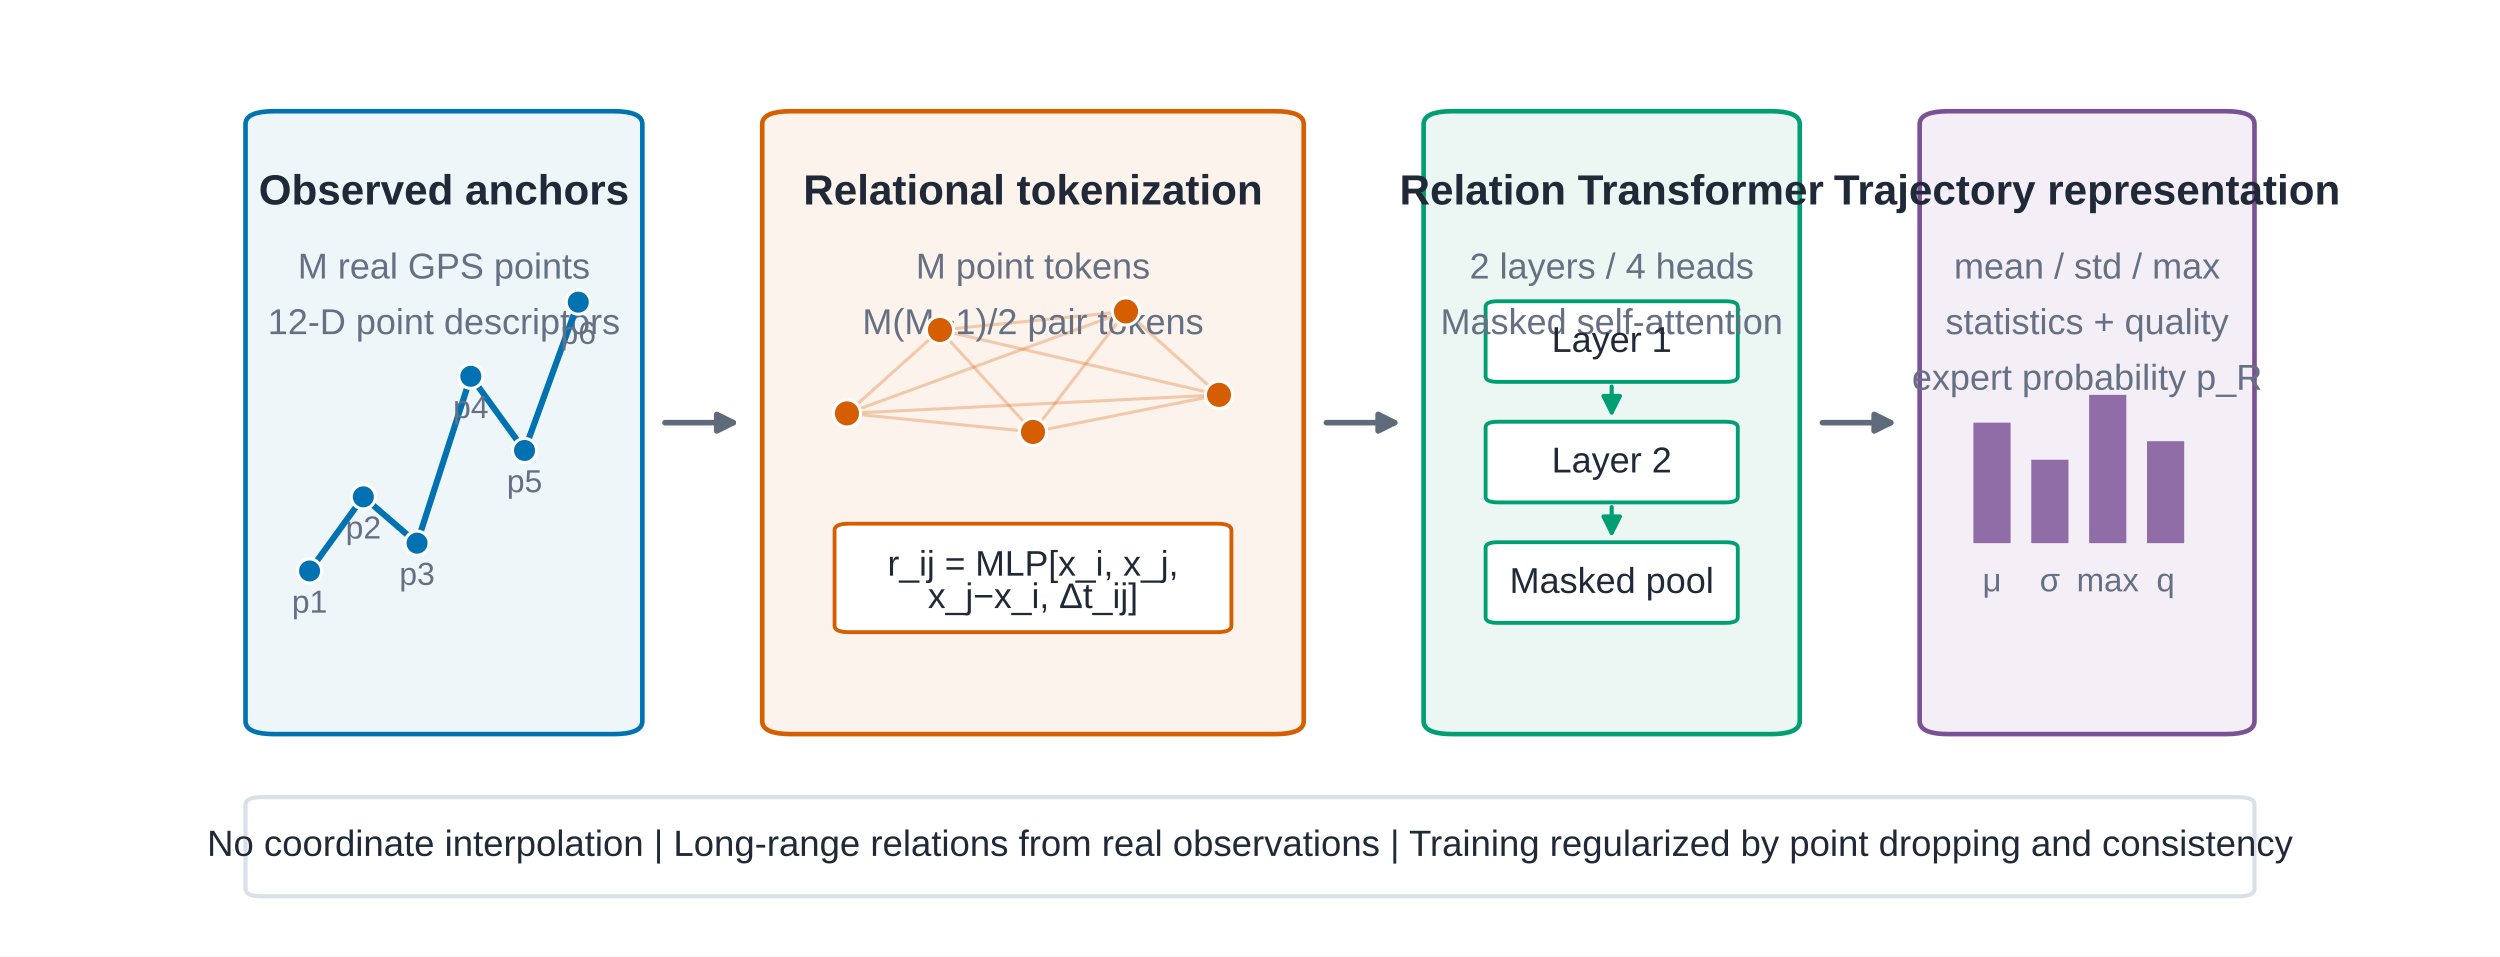
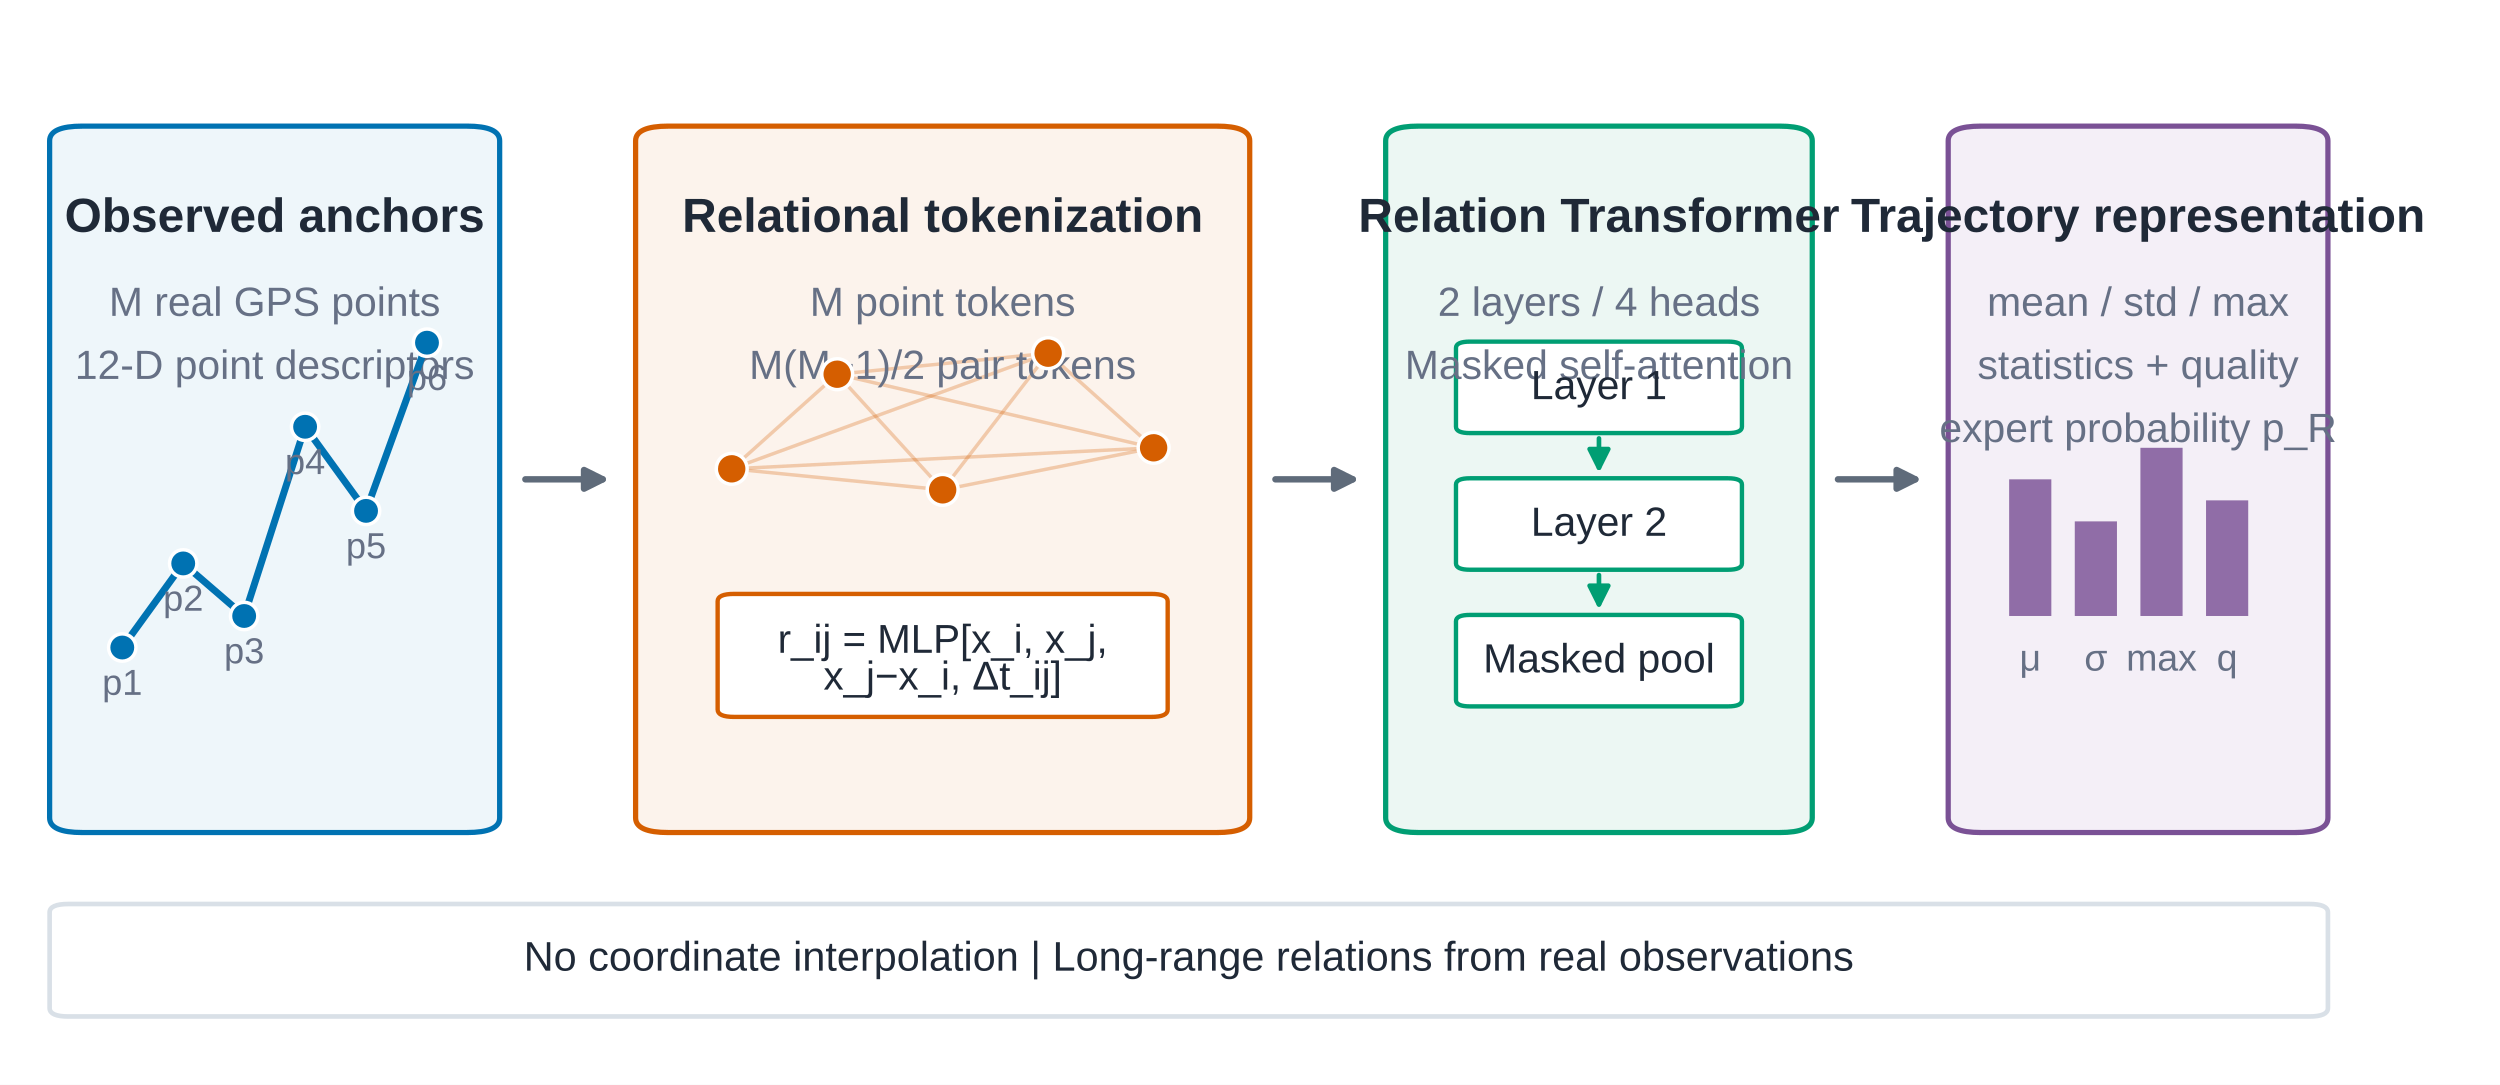
- <svg xmlns="http://www.w3.org/2000/svg" xmlns:xlink="http://www.w3.org/1999/xlink" width="485.96pt" height="185.94pt" viewBox="0 0 485.96 185.94" version="1.1">
+ <svg xmlns="http://www.w3.org/2000/svg" xmlns:xlink="http://www.w3.org/1999/xlink" width="428.51pt" height="185.94pt" viewBox="0 0 428.51 185.94" version="1.1">
  <defs>
    <style type="text/css">*{stroke-linejoin: round; stroke-linecap: butt}</style>
  </defs>
  <g id="figure_1">
    <g id="patch_1">
-       <path d="M 0 185.94 L 485.96 185.94 L 485.96 0 L 0 0 z " style="fill: #ffffff" />
+       <path d="M 0 185.94 L 428.51 185.94 L 428.51 0 L 0 0 z " style="fill: #ffffff" />
    </g>
    <g id="axes_1">
      <g id="patch_2">
-         <path d="M 53.349 142.7 L 119.238 142.7 Q 124.862 142.7 124.862 140.177 L 124.862 24.141 Q 124.862 21.619 119.238 21.619 L 53.349 21.619 Q 47.724 21.619 47.724 24.141 L 47.724 140.177 Q 47.724 142.7 53.349 142.7 z " clip-path="url(#p8a2e4d683f)" style="fill: #eef6fa; stroke: #0072b2; stroke-width: 0.9; stroke-linejoin: miter" />
+         <path d="M 14.129 142.7 L 80.018 142.7 Q 85.643 142.7 85.643 140.177 L 85.643 24.141 Q 85.643 21.619 80.018 21.619 L 14.129 21.619 Q 8.505 21.619 8.505 24.141 L 8.505 140.177 Q 8.505 142.7 14.129 142.7 z " clip-path="url(#pc9666d9bc0)" style="fill: #eef6fa; stroke: #0072b2; stroke-width: 0.9; stroke-linejoin: miter" />
      </g>
      <g id="patch_3">
-         <path d="M 153.789 142.7 L 247.801 142.7 Q 253.426 142.7 253.426 140.177 L 253.426 24.141 Q 253.426 21.619 247.801 21.619 L 153.789 21.619 Q 148.164 21.619 148.164 24.141 L 148.164 140.177 Q 148.164 142.7 153.789 142.7 z " clip-path="url(#p8a2e4d683f)" style="fill: #fcf3ec; stroke: #d55e00; stroke-width: 0.9; stroke-linejoin: miter" />
+         <path d="M 114.569 142.7 L 208.581 142.7 Q 214.206 142.7 214.206 140.177 L 214.206 24.141 Q 214.206 21.619 208.581 21.619 L 114.569 21.619 Q 108.945 21.619 108.945 24.141 L 108.945 140.177 Q 108.945 142.7 114.569 142.7 z " clip-path="url(#pc9666d9bc0)" style="fill: #fcf3ec; stroke: #d55e00; stroke-width: 0.9; stroke-linejoin: miter" />
      </g>
      <g id="patch_4">
-         <path d="M 282.352 142.7 L 344.223 142.7 Q 349.848 142.7 349.848 140.177 L 349.848 24.141 Q 349.848 21.619 344.223 21.619 L 282.352 21.619 Q 276.728 21.619 276.728 24.141 L 276.728 140.177 Q 276.728 142.7 282.352 142.7 z " clip-path="url(#p8a2e4d683f)" style="fill: #ecf7f3; stroke: #009e73; stroke-width: 0.9; stroke-linejoin: miter" />
+         <path d="M 243.132 142.7 L 305.004 142.7 Q 310.628 142.7 310.628 140.177 L 310.628 24.141 Q 310.628 21.619 305.004 21.619 L 243.132 21.619 Q 237.508 21.619 237.508 24.141 L 237.508 140.177 Q 237.508 142.7 243.132 142.7 z " clip-path="url(#pc9666d9bc0)" style="fill: #ecf7f3; stroke: #009e73; stroke-width: 0.9; stroke-linejoin: miter" />
      </g>
      <g id="patch_5">
-         <path d="M 378.775 142.7 L 432.611 142.7 Q 438.235 142.7 438.235 140.177 L 438.235 24.141 Q 438.235 21.619 432.611 21.619 L 378.775 21.619 Q 373.15 21.619 373.15 24.141 L 373.15 140.177 Q 373.15 142.7 378.775 142.7 z " clip-path="url(#p8a2e4d683f)" style="fill: #f4eff7; stroke: #7a5195; stroke-width: 0.9; stroke-linejoin: miter" />
+         <path d="M 339.555 142.7 L 393.391 142.7 Q 399.015 142.7 399.015 140.177 L 399.015 24.141 Q 399.015 21.619 393.391 21.619 L 339.555 21.619 Q 333.93 21.619 333.93 24.141 L 333.93 140.177 Q 333.93 142.7 339.555 142.7 z " clip-path="url(#pc9666d9bc0)" style="fill: #f4eff7; stroke: #7a5195; stroke-width: 0.9; stroke-linejoin: miter" />
      </g>
      <g id="patch_6">
-         <path d="M 165.038 122.88 L 236.552 122.88 Q 239.364 122.88 239.364 121.619 L 239.364 103.06 Q 239.364 101.799 236.552 101.799 L 165.038 101.799 Q 162.226 101.799 162.226 103.06 L 162.226 121.619 Q 162.226 122.88 165.038 122.88 z " clip-path="url(#p8a2e4d683f)" style="fill: #ffffff; stroke: #d55e00; stroke-width: 0.75; stroke-linejoin: miter" />
+         <path d="M 125.819 122.88 L 197.332 122.88 Q 200.144 122.88 200.144 121.619 L 200.144 103.06 Q 200.144 101.799 197.332 101.799 L 125.819 101.799 Q 123.006 101.799 123.006 103.06 L 123.006 121.619 Q 123.006 122.88 125.819 122.88 z " clip-path="url(#pc9666d9bc0)" style="fill: #ffffff; stroke: #d55e00; stroke-width: 0.75; stroke-linejoin: miter" />
      </g>
      <g id="patch_7">
-         <path d="M 291.191 74.231 L 335.385 74.231 Q 337.795 74.231 337.795 73.15 L 337.795 59.637 Q 337.795 58.556 335.385 58.556 L 291.191 58.556 Q 288.78 58.556 288.78 59.637 L 288.78 73.15 Q 288.78 74.231 291.191 74.231 z " clip-path="url(#p8a2e4d683f)" style="fill: #ffffff; stroke: #009e73; stroke-width: 0.75; stroke-linejoin: miter" />
+         <path d="M 251.971 74.231 L 296.165 74.231 Q 298.575 74.231 298.575 73.15 L 298.575 59.637 Q 298.575 58.556 296.165 58.556 L 251.971 58.556 Q 249.561 58.556 249.561 59.637 L 249.561 73.15 Q 249.561 74.231 251.971 74.231 z " clip-path="url(#pc9666d9bc0)" style="fill: #ffffff; stroke: #009e73; stroke-width: 0.75; stroke-linejoin: miter" />
      </g>
      <g id="patch_8">
-         <path d="M 291.191 97.655 L 335.385 97.655 Q 337.795 97.655 337.795 96.574 L 337.795 83.06 Q 337.795 81.979 335.385 81.979 L 291.191 81.979 Q 288.78 81.979 288.78 83.06 L 288.78 96.574 Q 288.78 97.655 291.191 97.655 z " clip-path="url(#p8a2e4d683f)" style="fill: #ffffff; stroke: #009e73; stroke-width: 0.75; stroke-linejoin: miter" />
+         <path d="M 251.971 97.655 L 296.165 97.655 Q 298.575 97.655 298.575 96.574 L 298.575 83.06 Q 298.575 81.979 296.165 81.979 L 251.971 81.979 Q 249.561 81.979 249.561 83.06 L 249.561 96.574 Q 249.561 97.655 251.971 97.655 z " clip-path="url(#pc9666d9bc0)" style="fill: #ffffff; stroke: #009e73; stroke-width: 0.75; stroke-linejoin: miter" />
      </g>
      <g id="patch_9">
-         <path d="M 291.191 121.078 L 335.385 121.078 Q 337.795 121.078 337.795 119.997 L 337.795 106.484 Q 337.795 105.402 335.385 105.402 L 291.191 105.402 Q 288.78 105.402 288.78 106.484 L 288.78 119.997 Q 288.78 121.078 291.191 121.078 z " clip-path="url(#p8a2e4d683f)" style="fill: #ffffff; stroke: #009e73; stroke-width: 0.75; stroke-linejoin: miter" />
+         <path d="M 251.971 121.078 L 296.165 121.078 Q 298.575 121.078 298.575 119.997 L 298.575 106.484 Q 298.575 105.402 296.165 105.402 L 251.971 105.402 Q 249.561 105.402 249.561 106.484 L 249.561 119.997 Q 249.561 121.078 251.971 121.078 z " clip-path="url(#pc9666d9bc0)" style="fill: #ffffff; stroke: #009e73; stroke-width: 0.75; stroke-linejoin: miter" />
      </g>
      <g id="patch_10">
-         <path d="M 50.939 174.231 L 435.021 174.231 Q 438.235 174.231 438.235 172.79 L 438.235 156.393 Q 438.235 154.952 435.021 154.952 L 50.939 154.952 Q 47.724 154.952 47.724 156.393 L 47.724 172.79 Q 47.724 174.231 50.939 174.231 z " clip-path="url(#p8a2e4d683f)" style="fill: #ffffff; stroke: #d9e0e7; stroke-width: 0.8; stroke-linejoin: miter" />
+         <path d="M 11.719 174.231 L 395.801 174.231 Q 399.015 174.231 399.015 172.79 L 399.015 156.393 Q 399.015 154.952 395.801 154.952 L 11.719 154.952 Q 8.505 154.952 8.505 156.393 L 8.505 172.79 Q 8.505 174.231 11.719 174.231 z " clip-path="url(#pc9666d9bc0)" style="fill: #ffffff; stroke: #d9e0e7; stroke-width: 0.8; stroke-linejoin: miter" />
      </g>
      <g id="line2d_1">
-         <path d="M 164.637 80.357 L 182.716 64.141 " clip-path="url(#p8a2e4d683f)" style="fill: none; stroke: #d55e00; stroke-opacity: 0.28; stroke-width: 0.6; stroke-linecap: square" />
+         <path d="M 125.417 80.357 L 143.496 64.141 " clip-path="url(#pc9666d9bc0)" style="fill: none; stroke: #d55e00; stroke-opacity: 0.28; stroke-width: 0.6; stroke-linecap: square" />
      </g>
      <g id="line2d_2">
-         <path d="M 164.637 80.357 L 200.795 83.961 " clip-path="url(#p8a2e4d683f)" style="fill: none; stroke: #d55e00; stroke-opacity: 0.28; stroke-width: 0.6; stroke-linecap: square" />
+         <path d="M 125.417 80.357 L 161.575 83.961 " clip-path="url(#pc9666d9bc0)" style="fill: none; stroke: #d55e00; stroke-opacity: 0.28; stroke-width: 0.6; stroke-linecap: square" />
      </g>
      <g id="line2d_3">
-         <path d="M 164.637 80.357 L 218.874 60.538 " clip-path="url(#p8a2e4d683f)" style="fill: none; stroke: #d55e00; stroke-opacity: 0.28; stroke-width: 0.6; stroke-linecap: square" />
+         <path d="M 125.417 80.357 L 179.654 60.538 " clip-path="url(#pc9666d9bc0)" style="fill: none; stroke: #d55e00; stroke-opacity: 0.28; stroke-width: 0.6; stroke-linecap: square" />
      </g>
      <g id="line2d_4">
-         <path d="M 164.637 80.357 L 236.953 76.754 " clip-path="url(#p8a2e4d683f)" style="fill: none; stroke: #d55e00; stroke-opacity: 0.28; stroke-width: 0.6; stroke-linecap: square" />
+         <path d="M 125.417 80.357 L 197.734 76.754 " clip-path="url(#pc9666d9bc0)" style="fill: none; stroke: #d55e00; stroke-opacity: 0.28; stroke-width: 0.6; stroke-linecap: square" />
      </g>
      <g id="line2d_5">
-         <path d="M 182.716 64.141 L 200.795 83.961 " clip-path="url(#p8a2e4d683f)" style="fill: none; stroke: #d55e00; stroke-opacity: 0.28; stroke-width: 0.6; stroke-linecap: square" />
+         <path d="M 143.496 64.141 L 161.575 83.961 " clip-path="url(#pc9666d9bc0)" style="fill: none; stroke: #d55e00; stroke-opacity: 0.28; stroke-width: 0.6; stroke-linecap: square" />
      </g>
      <g id="line2d_6">
-         <path d="M 182.716 64.141 L 218.874 60.538 " clip-path="url(#p8a2e4d683f)" style="fill: none; stroke: #d55e00; stroke-opacity: 0.28; stroke-width: 0.6; stroke-linecap: square" />
+         <path d="M 143.496 64.141 L 179.654 60.538 " clip-path="url(#pc9666d9bc0)" style="fill: none; stroke: #d55e00; stroke-opacity: 0.28; stroke-width: 0.6; stroke-linecap: square" />
      </g>
      <g id="line2d_7">
-         <path d="M 182.716 64.141 L 236.953 76.754 " clip-path="url(#p8a2e4d683f)" style="fill: none; stroke: #d55e00; stroke-opacity: 0.28; stroke-width: 0.6; stroke-linecap: square" />
+         <path d="M 143.496 64.141 L 197.734 76.754 " clip-path="url(#pc9666d9bc0)" style="fill: none; stroke: #d55e00; stroke-opacity: 0.28; stroke-width: 0.6; stroke-linecap: square" />
      </g>
      <g id="line2d_8">
-         <path d="M 200.795 83.961 L 218.874 60.538 " clip-path="url(#p8a2e4d683f)" style="fill: none; stroke: #d55e00; stroke-opacity: 0.28; stroke-width: 0.6; stroke-linecap: square" />
+         <path d="M 161.575 83.961 L 179.654 60.538 " clip-path="url(#pc9666d9bc0)" style="fill: none; stroke: #d55e00; stroke-opacity: 0.28; stroke-width: 0.6; stroke-linecap: square" />
      </g>
      <g id="line2d_9">
-         <path d="M 200.795 83.961 L 236.953 76.754 " clip-path="url(#p8a2e4d683f)" style="fill: none; stroke: #d55e00; stroke-opacity: 0.28; stroke-width: 0.6; stroke-linecap: square" />
+         <path d="M 161.575 83.961 L 197.734 76.754 " clip-path="url(#pc9666d9bc0)" style="fill: none; stroke: #d55e00; stroke-opacity: 0.28; stroke-width: 0.6; stroke-linecap: square" />
      </g>
      <g id="line2d_10">
-         <path d="M 218.874 60.538 L 236.953 76.754 " clip-path="url(#p8a2e4d683f)" style="fill: none; stroke: #d55e00; stroke-opacity: 0.28; stroke-width: 0.6; stroke-linecap: square" />
+         <path d="M 179.654 60.538 L 197.734 76.754 " clip-path="url(#pc9666d9bc0)" style="fill: none; stroke: #d55e00; stroke-opacity: 0.28; stroke-width: 0.6; stroke-linecap: square" />
      </g>
      <g id="text_1">
-         <text style="fill: #1f2937; font: 600 8.2px 'Arial', 'Helvetica', 'DejaVu Sans', sans-serif; text-anchor: middle" x="86.293" y="39.741" transform="rotate(-0 86.29341 39.74132)">Observed anchors</text>
+         <text style="fill: #1f2937; font: 600 8.2px 'Arial', 'Helvetica', 'DejaVu Sans', sans-serif; text-anchor: middle" x="47.074" y="39.741" transform="rotate(-0 47.0736 39.74132)">Observed anchors</text>
      </g>
      <g id="text_2">
-         <text style="fill: #667085; font: 7px 'Arial', 'Helvetica', 'DejaVu Sans', sans-serif; text-anchor: middle" x="86.293" y="54.145" transform="rotate(-0 86.29341 54.14481)">M real GPS points</text>
+         <text style="fill: #667085; font: 7px 'Arial', 'Helvetica', 'DejaVu Sans', sans-serif; text-anchor: middle" x="47.074" y="54.145" transform="rotate(-0 47.0736 54.14481)">M real GPS points</text>
      </g>
      <g id="text_3">
-         <text style="fill: #667085; font: 7px 'Arial', 'Helvetica', 'DejaVu Sans', sans-serif; text-anchor: middle" x="86.293" y="64.956" transform="rotate(-0 86.29341 64.95561)">12-D point descriptors</text>
+         <text style="fill: #667085; font: 7px 'Arial', 'Helvetica', 'DejaVu Sans', sans-serif; text-anchor: middle" x="47.074" y="64.956" transform="rotate(-0 47.0736 64.95561)">12-D point descriptors</text>
      </g>
      <g id="text_4">
-         <text style="fill: #1f2937; font: 600 8.2px 'Arial', 'Helvetica', 'DejaVu Sans', sans-serif; text-anchor: middle" x="200.795" y="39.741" transform="rotate(-0 200.795 39.74132)">Relational tokenization</text>
+         <text style="fill: #1f2937; font: 600 8.2px 'Arial', 'Helvetica', 'DejaVu Sans', sans-serif; text-anchor: middle" x="161.575" y="39.741" transform="rotate(-0 161.5752 39.74132)">Relational tokenization</text>
      </g>
      <g id="text_5">
-         <text style="fill: #667085; font: 7px 'Arial', 'Helvetica', 'DejaVu Sans', sans-serif; text-anchor: middle" x="200.795" y="54.145" transform="rotate(-0 200.795 54.14481)">M point tokens</text>
+         <text style="fill: #667085; font: 7px 'Arial', 'Helvetica', 'DejaVu Sans', sans-serif; text-anchor: middle" x="161.575" y="54.145" transform="rotate(-0 161.5752 54.14481)">M point tokens</text>
      </g>
      <g id="text_6">
-         <text style="fill: #667085; font: 7px 'Arial', 'Helvetica', 'DejaVu Sans', sans-serif; text-anchor: middle" x="200.795" y="64.956" transform="rotate(-0 200.795 64.95561)">M(M−1)/2 pair tokens</text>
+         <text style="fill: #667085; font: 7px 'Arial', 'Helvetica', 'DejaVu Sans', sans-serif; text-anchor: middle" x="161.575" y="64.956" transform="rotate(-0 161.5752 64.95561)">M(M−1)/2 pair tokens</text>
      </g>
      <g id="text_7">
-         <text style="fill: #1f2937; font: 600 8.2px 'Arial', 'Helvetica', 'DejaVu Sans', sans-serif; text-anchor: middle" x="313.288" y="39.741" transform="rotate(-0 313.2878 39.74132)">Relation Transformer</text>
+         <text style="fill: #1f2937; font: 600 8.2px 'Arial', 'Helvetica', 'DejaVu Sans', sans-serif; text-anchor: middle" x="274.068" y="39.741" transform="rotate(-0 274.068 39.74132)">Relation Transformer</text>
      </g>
      <g id="text_8">
-         <text style="fill: #667085; font: 7px 'Arial', 'Helvetica', 'DejaVu Sans', sans-serif; text-anchor: middle" x="313.288" y="54.145" transform="rotate(-0 313.2878 54.14481)">2 layers / 4 heads</text>
+         <text style="fill: #667085; font: 7px 'Arial', 'Helvetica', 'DejaVu Sans', sans-serif; text-anchor: middle" x="274.068" y="54.145" transform="rotate(-0 274.068 54.14481)">2 layers / 4 heads</text>
      </g>
      <g id="text_9">
-         <text style="fill: #667085; font: 7px 'Arial', 'Helvetica', 'DejaVu Sans', sans-serif; text-anchor: middle" x="313.288" y="64.956" transform="rotate(-0 313.2878 64.95561)">Masked self-attention</text>
+         <text style="fill: #667085; font: 7px 'Arial', 'Helvetica', 'DejaVu Sans', sans-serif; text-anchor: middle" x="274.068" y="64.956" transform="rotate(-0 274.068 64.95561)">Masked self-attention</text>
      </g>
      <g id="text_10">
-         <text style="fill: #1f2937; font: 600 8.2px 'Arial', 'Helvetica', 'DejaVu Sans', sans-serif; text-anchor: middle" x="405.693" y="39.741" transform="rotate(-0 405.6926 39.74132)">Trajectory representation</text>
+         <text style="fill: #1f2937; font: 600 8.2px 'Arial', 'Helvetica', 'DejaVu Sans', sans-serif; text-anchor: middle" x="366.473" y="39.741" transform="rotate(-0 366.4728 39.74132)">Trajectory representation</text>
      </g>
      <g id="text_11">
-         <text style="fill: #667085; font: 7px 'Arial', 'Helvetica', 'DejaVu Sans', sans-serif; text-anchor: middle" x="405.693" y="54.145" transform="rotate(-0 405.6926 54.14481)">mean / std / max</text>
+         <text style="fill: #667085; font: 7px 'Arial', 'Helvetica', 'DejaVu Sans', sans-serif; text-anchor: middle" x="366.473" y="54.145" transform="rotate(-0 366.4728 54.14481)">mean / std / max</text>
      </g>
      <g id="text_12">
-         <text style="fill: #667085; font: 7px 'Arial', 'Helvetica', 'DejaVu Sans', sans-serif; text-anchor: middle" x="405.693" y="64.956" transform="rotate(-0 405.6926 64.95561)">statistics + quality</text>
+         <text style="fill: #667085; font: 7px 'Arial', 'Helvetica', 'DejaVu Sans', sans-serif; text-anchor: middle" x="366.473" y="64.956" transform="rotate(-0 366.4728 64.95561)">statistics + quality</text>
      </g>
      <g id="text_13">
-         <text style="fill: #667085; font: 7px 'Arial', 'Helvetica', 'DejaVu Sans', sans-serif; text-anchor: middle" x="405.693" y="75.766" transform="rotate(-0 405.6926 75.76641)">expert probability p_R</text>
+         <text style="fill: #667085; font: 7px 'Arial', 'Helvetica', 'DejaVu Sans', sans-serif; text-anchor: middle" x="366.473" y="75.766" transform="rotate(-0 366.4728 75.76641)">expert probability p_R</text>
      </g>
      <g id="line2d_11">
-         <path d="M 60.179 110.988 L 70.625 96.574 L 81.071 105.583 L 91.516 73.15 L 101.962 87.565 L 112.408 58.736 " clip-path="url(#p8a2e4d683f)" style="fill: none; stroke: #0072b2; stroke-width: 1.2; stroke-linecap: square" />
+         <path d="M 20.959 110.988 L 31.405 96.574 L 41.851 105.583 L 52.296 73.15 L 62.742 87.565 L 73.188 58.736 " clip-path="url(#pc9666d9bc0)" style="fill: none; stroke: #0072b2; stroke-width: 1.2; stroke-linecap: square" />
      </g>
      <g id="text_14">
-         <text style="fill: #667085; font: 6.2px 'Arial', 'Helvetica', 'DejaVu Sans', sans-serif; text-anchor: middle" x="60.179" y="119.096" transform="rotate(-0 60.17901 119.0961)">p1</text>
+         <text style="fill: #667085; font: 6.2px 'Arial', 'Helvetica', 'DejaVu Sans', sans-serif; text-anchor: middle" x="20.959" y="119.096" transform="rotate(-0 20.9592 119.0961)">p1</text>
      </g>
      <g id="text_15">
-         <text style="fill: #667085; font: 6.2px 'Arial', 'Helvetica', 'DejaVu Sans', sans-serif; text-anchor: middle" x="70.625" y="104.682" transform="rotate(-0 70.62477 104.6817)">p2</text>
+         <text style="fill: #667085; font: 6.2px 'Arial', 'Helvetica', 'DejaVu Sans', sans-serif; text-anchor: middle" x="31.405" y="104.682" transform="rotate(-0 31.40496 104.6817)">p2</text>
      </g>
      <g id="text_16">
-         <text style="fill: #667085; font: 6.2px 'Arial', 'Helvetica', 'DejaVu Sans', sans-serif; text-anchor: middle" x="81.071" y="113.691" transform="rotate(-0 81.07053 113.6907)">p3</text>
+         <text style="fill: #667085; font: 6.2px 'Arial', 'Helvetica', 'DejaVu Sans', sans-serif; text-anchor: middle" x="41.851" y="113.691" transform="rotate(-0 41.85072 113.6907)">p3</text>
      </g>
      <g id="text_17">
-         <text style="fill: #667085; font: 6.2px 'Arial', 'Helvetica', 'DejaVu Sans', sans-serif; text-anchor: middle" x="91.516" y="81.258" transform="rotate(-0 91.51629 81.2583)">p4</text>
+         <text style="fill: #667085; font: 6.2px 'Arial', 'Helvetica', 'DejaVu Sans', sans-serif; text-anchor: middle" x="52.296" y="81.258" transform="rotate(-0 52.29648 81.2583)">p4</text>
      </g>
      <g id="text_18">
-         <text style="fill: #667085; font: 6.2px 'Arial', 'Helvetica', 'DejaVu Sans', sans-serif; text-anchor: middle" x="101.962" y="95.673" transform="rotate(-0 101.9621 95.6727)">p5</text>
+         <text style="fill: #667085; font: 6.2px 'Arial', 'Helvetica', 'DejaVu Sans', sans-serif; text-anchor: middle" x="62.742" y="95.673" transform="rotate(-0 62.74224 95.6727)">p5</text>
      </g>
      <g id="text_19">
-         <text style="fill: #667085; font: 6.2px 'Arial', 'Helvetica', 'DejaVu Sans', sans-serif; text-anchor: middle" x="112.408" y="66.844" transform="rotate(-0 112.4078 66.8439)">p6</text>
+         <text style="fill: #667085; font: 6.2px 'Arial', 'Helvetica', 'DejaVu Sans', sans-serif; text-anchor: middle" x="73.188" y="66.844" transform="rotate(-0 73.188 66.8439)">p6</text>
      </g>
      <g id="PathCollection_1">
        <defs>
-           <path id="m9e9040741b" d="M 0 2.646 C 0.702 2.646 1.375 2.367 1.871 1.871 C 2.367 1.375 2.646 0.702 2.646 0 C 2.646 -0.702 2.367 -1.375 1.871 -1.871 C 1.375 -2.367 0.702 -2.646 0 -2.646 C -0.702 -2.646 -1.375 -2.367 -1.871 -1.871 C -2.367 -1.375 -2.646 -0.702 -2.646 0 C -2.646 0.702 -2.367 1.375 -1.871 1.871 C -1.375 2.367 -0.702 2.646 0 2.646 z " style="stroke: #ffffff; stroke-width: 0.6" />
+           <path id="m5e6d656bbb" d="M 0 2.646 C 0.702 2.646 1.375 2.367 1.871 1.871 C 2.367 1.375 2.646 0.702 2.646 0 C 2.646 -0.702 2.367 -1.375 1.871 -1.871 C 1.375 -2.367 0.702 -2.646 0 -2.646 C -0.702 -2.646 -1.375 -2.367 -1.871 -1.871 C -2.367 -1.375 -2.646 -0.702 -2.646 0 C -2.646 0.702 -2.367 1.375 -1.871 1.871 C -1.375 2.367 -0.702 2.646 0 2.646 z " style="stroke: #ffffff; stroke-width: 0.6" />
        </defs>
-         <g clip-path="url(#p8a2e4d683f)">
-           <use xlink:href="#m9e9040741b" x="164.637" y="80.357" style="fill: #d55e00; stroke: #ffffff; stroke-width: 0.6" />
-           <use xlink:href="#m9e9040741b" x="182.716" y="64.141" style="fill: #d55e00; stroke: #ffffff; stroke-width: 0.6" />
-           <use xlink:href="#m9e9040741b" x="200.795" y="83.961" style="fill: #d55e00; stroke: #ffffff; stroke-width: 0.6" />
-           <use xlink:href="#m9e9040741b" x="218.874" y="60.538" style="fill: #d55e00; stroke: #ffffff; stroke-width: 0.6" />
-           <use xlink:href="#m9e9040741b" x="236.953" y="76.754" style="fill: #d55e00; stroke: #ffffff; stroke-width: 0.6" />
+         <g clip-path="url(#pc9666d9bc0)">
+           <use xlink:href="#m5e6d656bbb" x="125.417" y="80.357" style="fill: #d55e00; stroke: #ffffff; stroke-width: 0.6" />
+           <use xlink:href="#m5e6d656bbb" x="143.496" y="64.141" style="fill: #d55e00; stroke: #ffffff; stroke-width: 0.6" />
+           <use xlink:href="#m5e6d656bbb" x="161.575" y="83.961" style="fill: #d55e00; stroke: #ffffff; stroke-width: 0.6" />
+           <use xlink:href="#m5e6d656bbb" x="179.654" y="60.538" style="fill: #d55e00; stroke: #ffffff; stroke-width: 0.6" />
+           <use xlink:href="#m5e6d656bbb" x="197.734" y="76.754" style="fill: #d55e00; stroke: #ffffff; stroke-width: 0.6" />
        </g>
      </g>
      <g id="text_20">
-         <text style="fill: #1f2937; font: 6.9px 'Arial', 'Helvetica', 'DejaVu Sans', sans-serif; text-anchor: middle" x="200.795" y="111.895" transform="rotate(-0 200.795 111.8951)">r_ij = MLP[x_i, x_j,</text>
+         <text style="fill: #1f2937; font: 6.9px 'Arial', 'Helvetica', 'DejaVu Sans', sans-serif; text-anchor: middle" x="161.575" y="111.895" transform="rotate(-0 161.5752 111.8951)">r_ij = MLP[x_i, x_j,</text>
      </g>
      <g id="text_21">
-         <text style="fill: #1f2937; font: 6.9px 'Arial', 'Helvetica', 'DejaVu Sans', sans-serif; text-anchor: middle" x="200.795" y="118.201" transform="rotate(-0 200.795 118.2014)">x_j−x_i, Δt_ij]</text>
+         <text style="fill: #1f2937; font: 6.9px 'Arial', 'Helvetica', 'DejaVu Sans', sans-serif; text-anchor: middle" x="161.575" y="118.201" transform="rotate(-0 161.5752 118.2014)">x_j−x_i, Δt_ij]</text>
      </g>
      <g id="text_22">
-         <text style="fill: #1f2937; font: 7px 'Arial', 'Helvetica', 'DejaVu Sans', sans-serif; text-anchor: middle" x="313.288" y="68.415" transform="rotate(-0 313.2878 68.4151)">Layer 1</text>
+         <text style="fill: #1f2937; font: 7px 'Arial', 'Helvetica', 'DejaVu Sans', sans-serif; text-anchor: middle" x="274.068" y="68.415" transform="rotate(-0 274.068 68.4151)">Layer 1</text>
      </g>
      <g id="text_23">
-         <text style="fill: #1f2937; font: 7px 'Arial', 'Helvetica', 'DejaVu Sans', sans-serif; text-anchor: middle" x="313.288" y="91.839" transform="rotate(-0 313.2878 91.8385)">Layer 2</text>
+         <text style="fill: #1f2937; font: 7px 'Arial', 'Helvetica', 'DejaVu Sans', sans-serif; text-anchor: middle" x="274.068" y="91.839" transform="rotate(-0 274.068 91.8385)">Layer 2</text>
      </g>
      <g id="text_24">
-         <text style="fill: #1f2937; font: 7px 'Arial', 'Helvetica', 'DejaVu Sans', sans-serif; text-anchor: middle" x="313.288" y="115.262" transform="rotate(-0 313.2878 115.2619)">Masked pool</text>
+         <text style="fill: #1f2937; font: 7px 'Arial', 'Helvetica', 'DejaVu Sans', sans-serif; text-anchor: middle" x="274.068" y="115.262" transform="rotate(-0 274.068 115.2619)">Masked pool</text>
      </g>
      <g id="patch_11">
-         <path d="M 383.596 105.583 L 390.827 105.583 L 390.827 82.159 L 383.596 82.159 z " clip-path="url(#p8a2e4d683f)" style="fill: #7a5195; opacity: 0.82" />
+         <path d="M 344.376 105.583 L 351.608 105.583 L 351.608 82.159 L 344.376 82.159 z " clip-path="url(#pc9666d9bc0)" style="fill: #7a5195; opacity: 0.82" />
      </g>
      <g id="text_25">
-         <text style="fill: #667085; font: 6.4px 'Arial', 'Helvetica', 'DejaVu Sans', sans-serif; text-anchor: middle" x="387.212" y="114.95" transform="rotate(-0 387.2117 114.9501)">μ</text>
+         <text style="fill: #667085; font: 6.4px 'Arial', 'Helvetica', 'DejaVu Sans', sans-serif; text-anchor: middle" x="347.992" y="114.95" transform="rotate(-0 347.9918 114.9501)">μ</text>
      </g>
      <g id="patch_12">
-         <path d="M 394.845 105.583 L 402.077 105.583 L 402.077 89.366 L 394.845 89.366 z " clip-path="url(#p8a2e4d683f)" style="fill: #7a5195; opacity: 0.82" />
+         <path d="M 355.625 105.583 L 362.857 105.583 L 362.857 89.366 L 355.625 89.366 z " clip-path="url(#pc9666d9bc0)" style="fill: #7a5195; opacity: 0.82" />
      </g>
      <g id="text_26">
-         <text style="fill: #667085; font: 6.4px 'Arial', 'Helvetica', 'DejaVu Sans', sans-serif; text-anchor: middle" x="398.461" y="114.95" transform="rotate(-0 398.4609 114.9501)">σ</text>
+         <text style="fill: #667085; font: 6.4px 'Arial', 'Helvetica', 'DejaVu Sans', sans-serif; text-anchor: middle" x="359.241" y="114.95" transform="rotate(-0 359.2411 114.9501)">σ</text>
      </g>
      <g id="patch_13">
-         <path d="M 406.094 105.583 L 413.326 105.583 L 413.326 76.754 L 406.094 76.754 z " clip-path="url(#p8a2e4d683f)" style="fill: #7a5195; opacity: 0.82" />
+         <path d="M 366.875 105.583 L 374.106 105.583 L 374.106 76.754 L 366.875 76.754 z " clip-path="url(#pc9666d9bc0)" style="fill: #7a5195; opacity: 0.82" />
      </g>
      <g id="text_27">
-         <text style="fill: #667085; font: 6.4px 'Arial', 'Helvetica', 'DejaVu Sans', sans-serif; text-anchor: middle" x="409.71" y="114.95" transform="rotate(-0 409.7102 114.9501)">max</text>
+         <text style="fill: #667085; font: 6.4px 'Arial', 'Helvetica', 'DejaVu Sans', sans-serif; text-anchor: middle" x="370.49" y="114.95" transform="rotate(-0 370.4904 114.9501)">max</text>
      </g>
      <g id="patch_14">
-         <path d="M 417.344 105.583 L 424.575 105.583 L 424.575 85.763 L 417.344 85.763 z " clip-path="url(#p8a2e4d683f)" style="fill: #7a5195; opacity: 0.82" />
+         <path d="M 378.124 105.583 L 385.356 105.583 L 385.356 85.763 L 378.124 85.763 z " clip-path="url(#pc9666d9bc0)" style="fill: #7a5195; opacity: 0.82" />
      </g>
      <g id="text_28">
-         <text style="fill: #667085; font: 6.4px 'Arial', 'Helvetica', 'DejaVu Sans', sans-serif; text-anchor: middle" x="420.959" y="114.95" transform="rotate(-0 420.9595 114.9501)">q</text>
+         <text style="fill: #667085; font: 6.4px 'Arial', 'Helvetica', 'DejaVu Sans', sans-serif; text-anchor: middle" x="381.74" y="114.95" transform="rotate(-0 381.7397 114.9501)">q</text>
      </g>
      <g id="text_29">
-         <text style="fill: #1f2937; font: 7.1px 'Arial', 'Helvetica', 'DejaVu Sans', sans-serif; text-anchor: middle" x="242.98" y="166.377" transform="rotate(-0 242.9798 166.3774)">No coordinate interpolation   |   Long-range relations from real observations   |   Training regularized by point dropping and consistency</text>
+         <text style="fill: #1f2937; font: 7.1px 'Arial', 'Helvetica', 'DejaVu Sans', sans-serif; text-anchor: middle" x="203.76" y="166.377" transform="rotate(-0 203.76 166.3774)">No coordinate interpolation   |   Long-range relations from real observations</text>
      </g>
      <g id="patch_15">
-         <path d="M 129.272 82.159 Q 136.513 82.159 142.524 82.159 " clip-path="url(#p8a2e4d683f)" style="fill: none; stroke: #5f6b7a; stroke-width: 1.1; stroke-linecap: round" />
-         <path d="M 139.324 80.559 L 142.524 82.159 L 139.324 83.759 z " clip-path="url(#p8a2e4d683f)" style="fill: #5f6b7a; stroke: #5f6b7a; stroke-width: 1.1; stroke-linecap: round" />
+         <path d="M 90.052 82.159 Q 97.293 82.159 103.304 82.159 " clip-path="url(#pc9666d9bc0)" style="fill: none; stroke: #5f6b7a; stroke-width: 1.1; stroke-linecap: round" />
+         <path d="M 100.104 80.559 L 103.304 82.159 L 100.104 83.759 z " clip-path="url(#pc9666d9bc0)" style="fill: #5f6b7a; stroke: #5f6b7a; stroke-width: 1.1; stroke-linecap: round" />
      </g>
      <g id="patch_16">
-         <path d="M 257.835 82.159 Q 265.076 82.159 271.087 82.159 " clip-path="url(#p8a2e4d683f)" style="fill: none; stroke: #5f6b7a; stroke-width: 1.1; stroke-linecap: round" />
-         <path d="M 267.887 80.559 L 271.087 82.159 L 267.887 83.759 z " clip-path="url(#p8a2e4d683f)" style="fill: #5f6b7a; stroke: #5f6b7a; stroke-width: 1.1; stroke-linecap: round" />
+         <path d="M 218.615 82.159 Q 225.856 82.159 231.868 82.159 " clip-path="url(#pc9666d9bc0)" style="fill: none; stroke: #5f6b7a; stroke-width: 1.1; stroke-linecap: round" />
+         <path d="M 228.668 80.559 L 231.868 82.159 L 228.668 83.759 z " clip-path="url(#pc9666d9bc0)" style="fill: #5f6b7a; stroke: #5f6b7a; stroke-width: 1.1; stroke-linecap: round" />
      </g>
      <g id="patch_17">
-         <path d="M 354.257 82.159 Q 361.498 82.159 367.51 82.159 " clip-path="url(#p8a2e4d683f)" style="fill: none; stroke: #5f6b7a; stroke-width: 1.1; stroke-linecap: round" />
-         <path d="M 364.31 80.559 L 367.51 82.159 L 364.31 83.759 z " clip-path="url(#p8a2e4d683f)" style="fill: #5f6b7a; stroke: #5f6b7a; stroke-width: 1.1; stroke-linecap: round" />
+         <path d="M 315.038 82.159 Q 322.279 82.159 328.29 82.159 " clip-path="url(#pc9666d9bc0)" style="fill: none; stroke: #5f6b7a; stroke-width: 1.1; stroke-linecap: round" />
+         <path d="M 325.09 80.559 L 328.29 82.159 L 325.09 83.759 z " clip-path="url(#pc9666d9bc0)" style="fill: #5f6b7a; stroke: #5f6b7a; stroke-width: 1.1; stroke-linecap: round" />
      </g>
      <g id="PathCollection_2">
        <defs>
-           <path id="ma0bd9480c0" d="M 0 2.345 C 0.622 2.345 1.219 2.098 1.658 1.658 C 2.098 1.219 2.345 0.622 2.345 0 C 2.345 -0.622 2.098 -1.219 1.658 -1.658 C 1.219 -2.098 0.622 -2.345 0 -2.345 C -0.622 -2.345 -1.219 -2.098 -1.658 -1.658 C -2.098 -1.219 -2.345 -0.622 -2.345 0 C -2.345 0.622 -2.098 1.219 -1.658 1.658 C -1.219 2.098 -0.622 2.345 0 2.345 z " style="stroke: #ffffff; stroke-width: 0.6" />
+           <path id="m81ae548095" d="M 0 2.345 C 0.622 2.345 1.219 2.098 1.658 1.658 C 2.098 1.219 2.345 0.622 2.345 0 C 2.345 -0.622 2.098 -1.219 1.658 -1.658 C 1.219 -2.098 0.622 -2.345 0 -2.345 C -0.622 -2.345 -1.219 -2.098 -1.658 -1.658 C -2.098 -1.219 -2.345 -0.622 -2.345 0 C -2.345 0.622 -2.098 1.219 -1.658 1.658 C -1.219 2.098 -0.622 2.345 0 2.345 z " style="stroke: #ffffff; stroke-width: 0.6" />
        </defs>
-         <g clip-path="url(#p8a2e4d683f)">
-           <use xlink:href="#ma0bd9480c0" x="60.179" y="110.988" style="fill: #0072b2; stroke: #ffffff; stroke-width: 0.6" />
-           <use xlink:href="#ma0bd9480c0" x="70.625" y="96.574" style="fill: #0072b2; stroke: #ffffff; stroke-width: 0.6" />
-           <use xlink:href="#ma0bd9480c0" x="81.071" y="105.583" style="fill: #0072b2; stroke: #ffffff; stroke-width: 0.6" />
-           <use xlink:href="#ma0bd9480c0" x="91.516" y="73.15" style="fill: #0072b2; stroke: #ffffff; stroke-width: 0.6" />
-           <use xlink:href="#ma0bd9480c0" x="101.962" y="87.565" style="fill: #0072b2; stroke: #ffffff; stroke-width: 0.6" />
-           <use xlink:href="#ma0bd9480c0" x="112.408" y="58.736" style="fill: #0072b2; stroke: #ffffff; stroke-width: 0.6" />
+         <g clip-path="url(#pc9666d9bc0)">
+           <use xlink:href="#m81ae548095" x="20.959" y="110.988" style="fill: #0072b2; stroke: #ffffff; stroke-width: 0.6" />
+           <use xlink:href="#m81ae548095" x="31.405" y="96.574" style="fill: #0072b2; stroke: #ffffff; stroke-width: 0.6" />
+           <use xlink:href="#m81ae548095" x="41.851" y="105.583" style="fill: #0072b2; stroke: #ffffff; stroke-width: 0.6" />
+           <use xlink:href="#m81ae548095" x="52.296" y="73.15" style="fill: #0072b2; stroke: #ffffff; stroke-width: 0.6" />
+           <use xlink:href="#m81ae548095" x="62.742" y="87.565" style="fill: #0072b2; stroke: #ffffff; stroke-width: 0.6" />
+           <use xlink:href="#m81ae548095" x="73.188" y="58.736" style="fill: #0072b2; stroke: #ffffff; stroke-width: 0.6" />
        </g>
      </g>
      <g id="patch_18">
-         <path d="M 313.288 75.149 Q 313.288 78.106 313.288 80.168 " clip-path="url(#p8a2e4d683f)" style="fill: none; stroke: #009e73; stroke-width: 0.8; stroke-linecap: round" />
-         <path d="M 314.888 76.968 L 313.288 80.168 L 311.688 76.968 z " clip-path="url(#p8a2e4d683f)" style="fill: #009e73; stroke: #009e73; stroke-width: 0.8; stroke-linecap: round" />
+         <path d="M 274.068 75.149 Q 274.068 78.106 274.068 80.168 " clip-path="url(#pc9666d9bc0)" style="fill: none; stroke: #009e73; stroke-width: 0.8; stroke-linecap: round" />
+         <path d="M 275.668 76.968 L 274.068 80.168 L 272.468 76.968 z " clip-path="url(#pc9666d9bc0)" style="fill: #009e73; stroke: #009e73; stroke-width: 0.8; stroke-linecap: round" />
      </g>
      <g id="patch_19">
-         <path d="M 313.288 98.572 Q 313.288 101.529 313.288 103.592 " clip-path="url(#p8a2e4d683f)" style="fill: none; stroke: #009e73; stroke-width: 0.8; stroke-linecap: round" />
-         <path d="M 314.888 100.392 L 313.288 103.592 L 311.688 100.392 z " clip-path="url(#p8a2e4d683f)" style="fill: #009e73; stroke: #009e73; stroke-width: 0.8; stroke-linecap: round" />
+         <path d="M 274.068 98.572 Q 274.068 101.529 274.068 103.592 " clip-path="url(#pc9666d9bc0)" style="fill: none; stroke: #009e73; stroke-width: 0.8; stroke-linecap: round" />
+         <path d="M 275.668 100.392 L 274.068 103.592 L 272.468 100.392 z " clip-path="url(#pc9666d9bc0)" style="fill: #009e73; stroke: #009e73; stroke-width: 0.8; stroke-linecap: round" />
      </g>
    </g>
  </g>
  <defs>
-     <clipPath id="p8a2e4d683f">
-       <rect x="42.1" y="2.88" width="401.76" height="180.18" />
+     <clipPath id="pc9666d9bc0">
+       <rect x="2.88" y="2.88" width="401.76" height="180.18" />
    </clipPath>
  </defs>
</svg>
